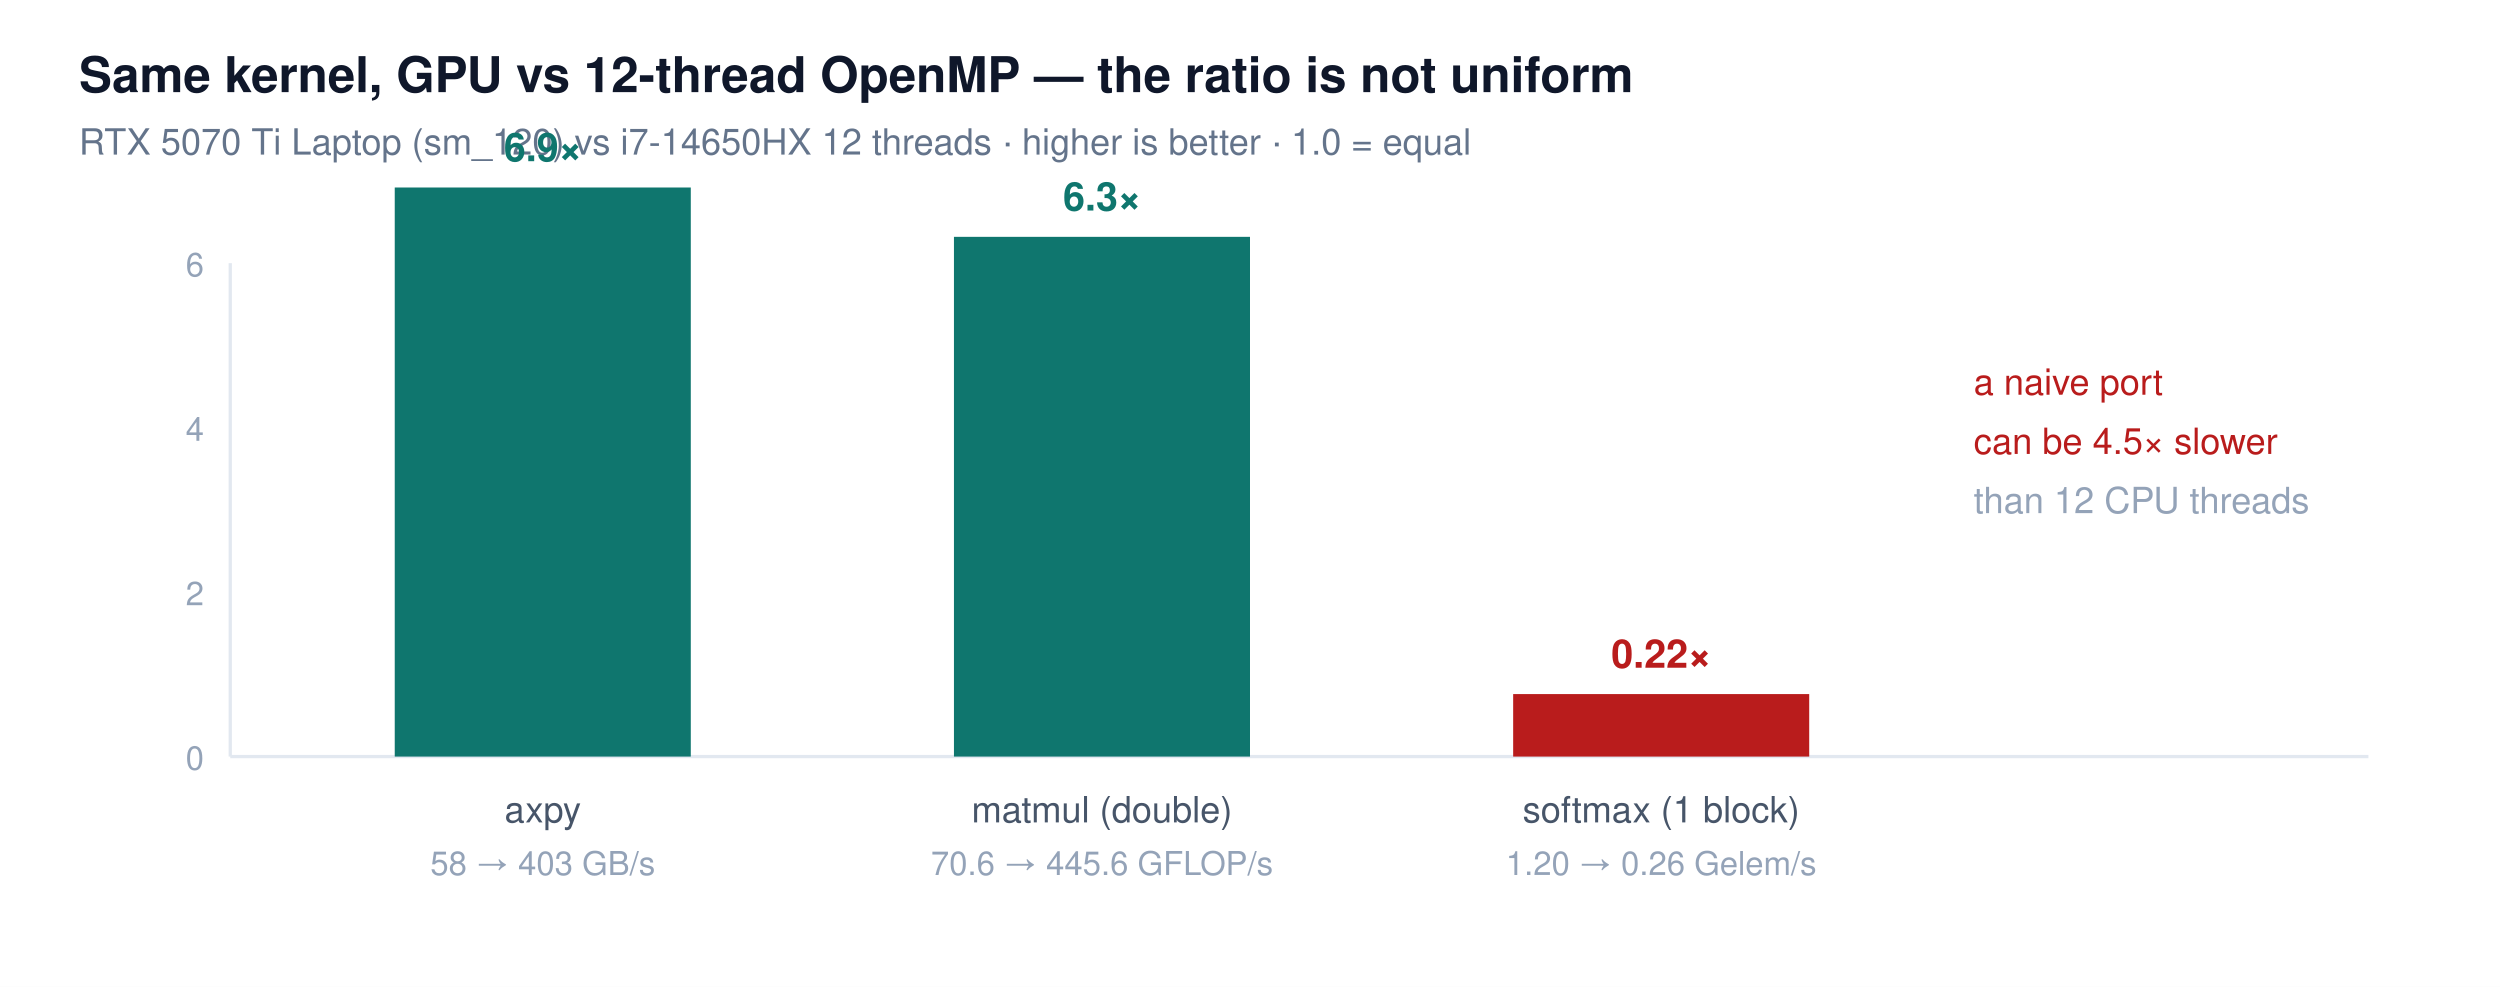
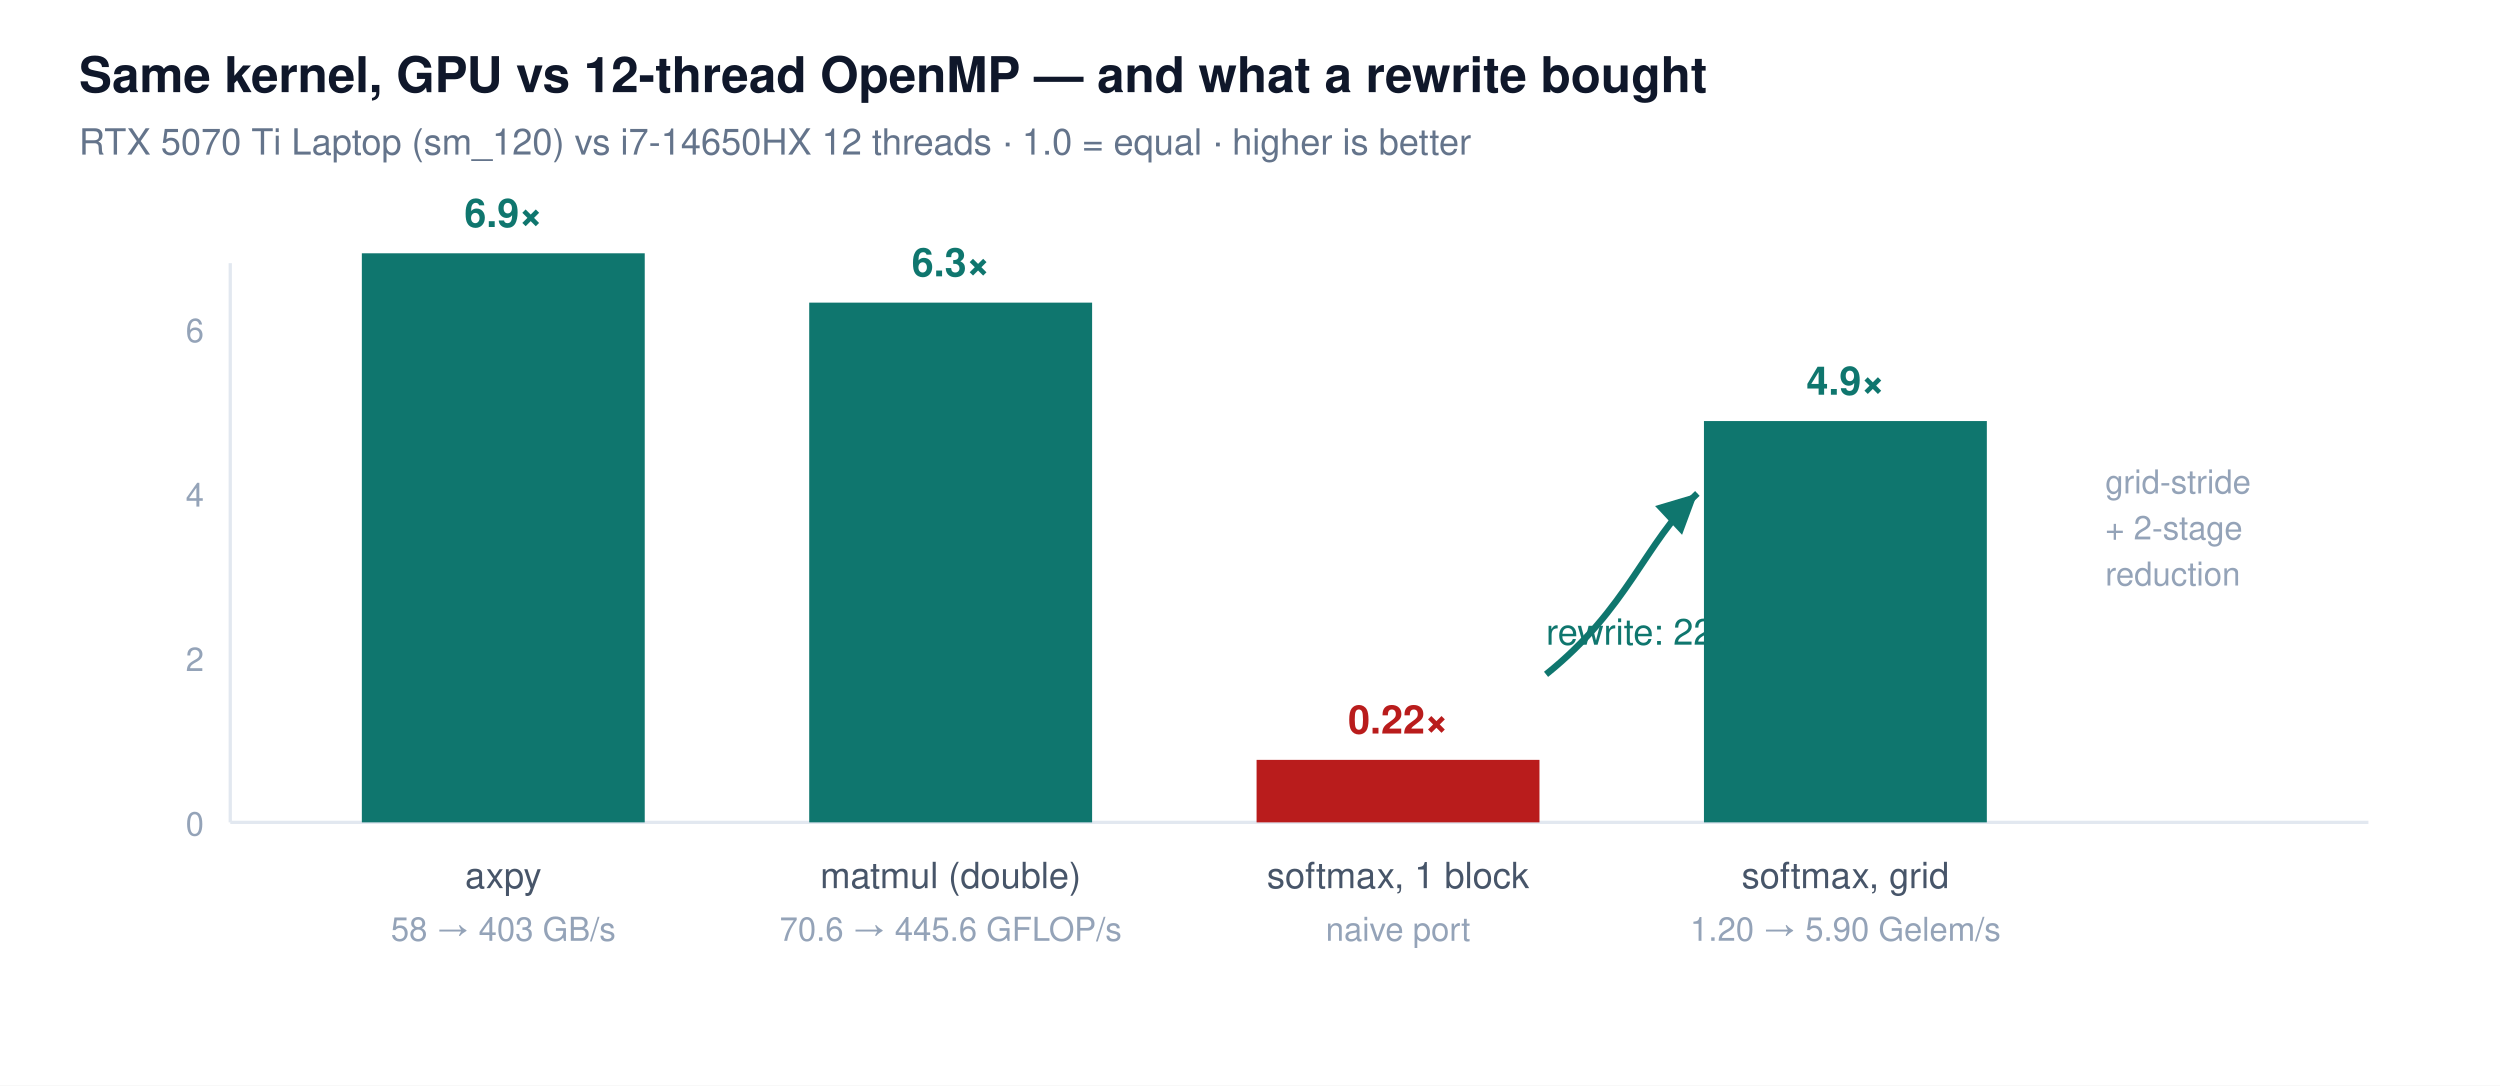
- <svg xmlns="http://www.w3.org/2000/svg" width="760" height="300" viewBox="0 0 760 300" role="img" aria-label="GPU speedup over 12-thread OpenMP per kernel">
-   <rect width="760" height="300" fill="#ffffff" />
-   <text x="24" y="28" font-family="Segoe UI, Helvetica, Arial, sans-serif" font-size="15" font-weight="600" fill="#0f172a">Same kernel, GPU vs 12-thread OpenMP — the ratio is not uniform</text>
-   <text x="24" y="47" font-family="Segoe UI, Helvetica, Arial, sans-serif" font-size="11" fill="#64748b">RTX 5070 Ti Laptop (sm_120) vs i7-14650HX 12 threads · higher is better · 1.0 = equal</text>
-   <line x1="70" y1="230" x2="720" y2="230" stroke="#e2e8f0" />
-   <line x1="70" y1="230" x2="70" y2="80" stroke="#e2e8f0" />
+ <svg xmlns="http://www.w3.org/2000/svg" width="760" height="330" viewBox="0 0 760 330" role="img" aria-label="GPU speedup over 12-thread OpenMP per kernel, including the softmax rewrite">
+   <rect width="760" height="330" fill="#ffffff" />
+   <text x="24" y="28" font-family="Segoe UI, Helvetica, Arial, sans-serif" font-size="15" font-weight="600" fill="#0f172a">Same kernel, GPU vs 12-thread OpenMP — and what a rewrite bought</text>
+   <text x="24" y="47" font-family="Segoe UI, Helvetica, Arial, sans-serif" font-size="11" fill="#64748b">RTX 5070 Ti Laptop (sm_120) vs i7-14650HX 12 threads · 1.0 = equal · higher is better</text>
+   <line x1="70" y1="250" x2="720" y2="250" stroke="#e2e8f0" />
+   <line x1="70" y1="250" x2="70" y2="80" stroke="#e2e8f0" />
  <g font-family="Segoe UI, Helvetica, Arial, sans-serif" font-size="10" fill="#94a3b8">
-     <text x="62" y="234" text-anchor="end">0</text>
-     <text x="62" y="184" text-anchor="end">2</text>
-     <text x="62" y="134" text-anchor="end">4</text>
-     <text x="62" y="84" text-anchor="end">6</text>
+     <text x="62" y="254" text-anchor="end">0</text>
+     <text x="62" y="204" text-anchor="end">2</text>
+     <text x="62" y="154" text-anchor="end">4</text>
+     <text x="62" y="104" text-anchor="end">6</text>
  </g>
-   <rect x="120" y="57" width="90" height="173" fill="#0f766e" />
-   <text x="165" y="49" font-family="Segoe UI, Helvetica, Arial, sans-serif" font-size="12" font-weight="600" fill="#0f766e" text-anchor="middle">6.9×</text>
-   <text x="165" y="250" font-family="Segoe UI, Helvetica, Arial, sans-serif" font-size="11" fill="#475569" text-anchor="middle">axpy</text>
-   <text x="165" y="266" font-family="Segoe UI, Helvetica, Arial, sans-serif" font-size="10" fill="#94a3b8" text-anchor="middle">58 → 403 GB/s</text>
-   <rect x="290" y="72" width="90" height="158" fill="#0f766e" />
-   <text x="335" y="64" font-family="Segoe UI, Helvetica, Arial, sans-serif" font-size="12" font-weight="600" fill="#0f766e" text-anchor="middle">6.3×</text>
-   <text x="335" y="250" font-family="Segoe UI, Helvetica, Arial, sans-serif" font-size="11" fill="#475569" text-anchor="middle">matmul (double)</text>
-   <text x="335" y="266" font-family="Segoe UI, Helvetica, Arial, sans-serif" font-size="10" fill="#94a3b8" text-anchor="middle">70.6 → 445.6 GFLOP/s</text>
-   <rect x="460" y="230" width="90" height="0" fill="#b91c1c" />
-   <rect x="460" y="211" width="90" height="19" fill="#b91c1c" />
-   <text x="505" y="203" font-family="Segoe UI, Helvetica, Arial, sans-serif" font-size="12" font-weight="600" fill="#b91c1c" text-anchor="middle">0.22×</text>
-   <text x="505" y="250" font-family="Segoe UI, Helvetica, Arial, sans-serif" font-size="11" fill="#475569" text-anchor="middle">softmax (1 block)</text>
-   <text x="505" y="266" font-family="Segoe UI, Helvetica, Arial, sans-serif" font-size="10" fill="#94a3b8" text-anchor="middle">1.20 → 0.26 Gelem/s</text>
-   <text x="600" y="120" font-family="Segoe UI, Helvetica, Arial, sans-serif" font-size="11" fill="#b91c1c">a naive port</text>
-   <text x="600" y="138" font-family="Segoe UI, Helvetica, Arial, sans-serif" font-size="11" fill="#b91c1c">can be 4.5× slower</text>
-   <text x="600" y="156" font-family="Segoe UI, Helvetica, Arial, sans-serif" font-size="11" fill="#94a3b8">than 12 CPU threads</text>
+   <rect x="110" y="77" width="86" height="173" fill="#0f766e" />
+   <text x="153" y="69" font-family="Segoe UI, Helvetica, Arial, sans-serif" font-size="12" font-weight="600" fill="#0f766e" text-anchor="middle">6.9×</text>
+   <text x="153" y="270" font-family="Segoe UI, Helvetica, Arial, sans-serif" font-size="11" fill="#475569" text-anchor="middle">axpy</text>
+   <text x="153" y="286" font-family="Segoe UI, Helvetica, Arial, sans-serif" font-size="10" fill="#94a3b8" text-anchor="middle">58 → 403 GB/s</text>
+   <rect x="246" y="92" width="86" height="158" fill="#0f766e" />
+   <text x="289" y="84" font-family="Segoe UI, Helvetica, Arial, sans-serif" font-size="12" font-weight="600" fill="#0f766e" text-anchor="middle">6.3×</text>
+   <text x="289" y="270" font-family="Segoe UI, Helvetica, Arial, sans-serif" font-size="11" fill="#475569" text-anchor="middle">matmul (double)</text>
+   <text x="289" y="286" font-family="Segoe UI, Helvetica, Arial, sans-serif" font-size="10" fill="#94a3b8" text-anchor="middle">70.6 → 445.6 GFLOP/s</text>
+   <rect x="382" y="231" width="86" height="19" fill="#b91c1c" />
+   <text x="425" y="223" font-family="Segoe UI, Helvetica, Arial, sans-serif" font-size="12" font-weight="600" fill="#b91c1c" text-anchor="middle">0.22×</text>
+   <text x="425" y="270" font-family="Segoe UI, Helvetica, Arial, sans-serif" font-size="11" fill="#475569" text-anchor="middle">softmax, 1 block</text>
+   <text x="425" y="286" font-family="Segoe UI, Helvetica, Arial, sans-serif" font-size="10" fill="#94a3b8" text-anchor="middle">naive port</text>
+   <rect x="518" y="128" width="86" height="122" fill="#0f766e" />
+   <text x="561" y="120" font-family="Segoe UI, Helvetica, Arial, sans-serif" font-size="12" font-weight="600" fill="#0f766e" text-anchor="middle">4.9×</text>
+   <text x="561" y="270" font-family="Segoe UI, Helvetica, Arial, sans-serif" font-size="11" fill="#475569" text-anchor="middle">softmax, grid</text>
+   <text x="561" y="286" font-family="Segoe UI, Helvetica, Arial, sans-serif" font-size="10" fill="#94a3b8" text-anchor="middle">1.20 → 5.90 Gelem/s</text>
+   <g stroke="#0f766e" stroke-width="2" fill="none">
+     <path d="M470 205 C 495 185, 500 165, 516 150" marker-end="url(#a)" />
+   </g>
+   <defs>
+     <marker id="a" markerWidth="8" markerHeight="8" refX="6" refY="3" orient="auto">
+       <path d="M0,0 L6,3 L0,6 z" fill="#0f766e" />
+     </marker>
+   </defs>
+   <text x="470" y="196" font-family="Segoe UI, Helvetica, Arial, sans-serif" font-size="11" fill="#0f766e">rewrite: 22.9×</text>
+   <text x="640" y="150" font-family="Segoe UI, Helvetica, Arial, sans-serif" font-size="10" fill="#94a3b8">grid-stride</text>
+   <text x="640" y="164" font-family="Segoe UI, Helvetica, Arial, sans-serif" font-size="10" fill="#94a3b8">+ 2-stage</text>
+   <text x="640" y="178" font-family="Segoe UI, Helvetica, Arial, sans-serif" font-size="10" fill="#94a3b8">reduction</text>
</svg>
